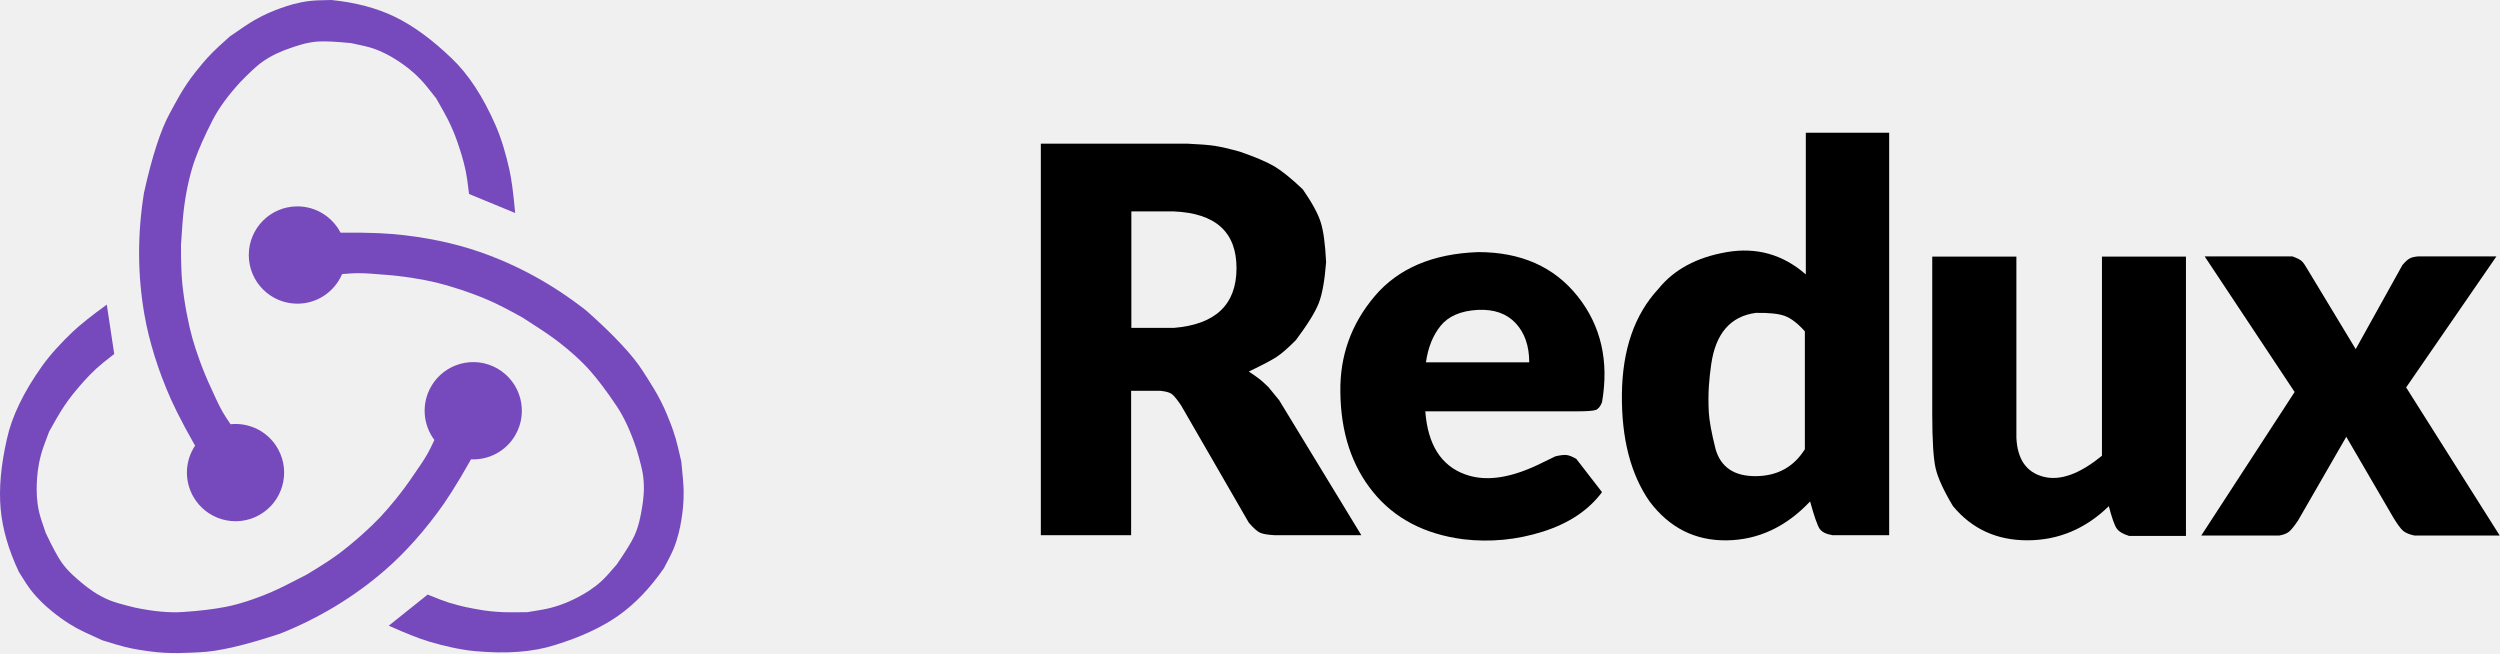
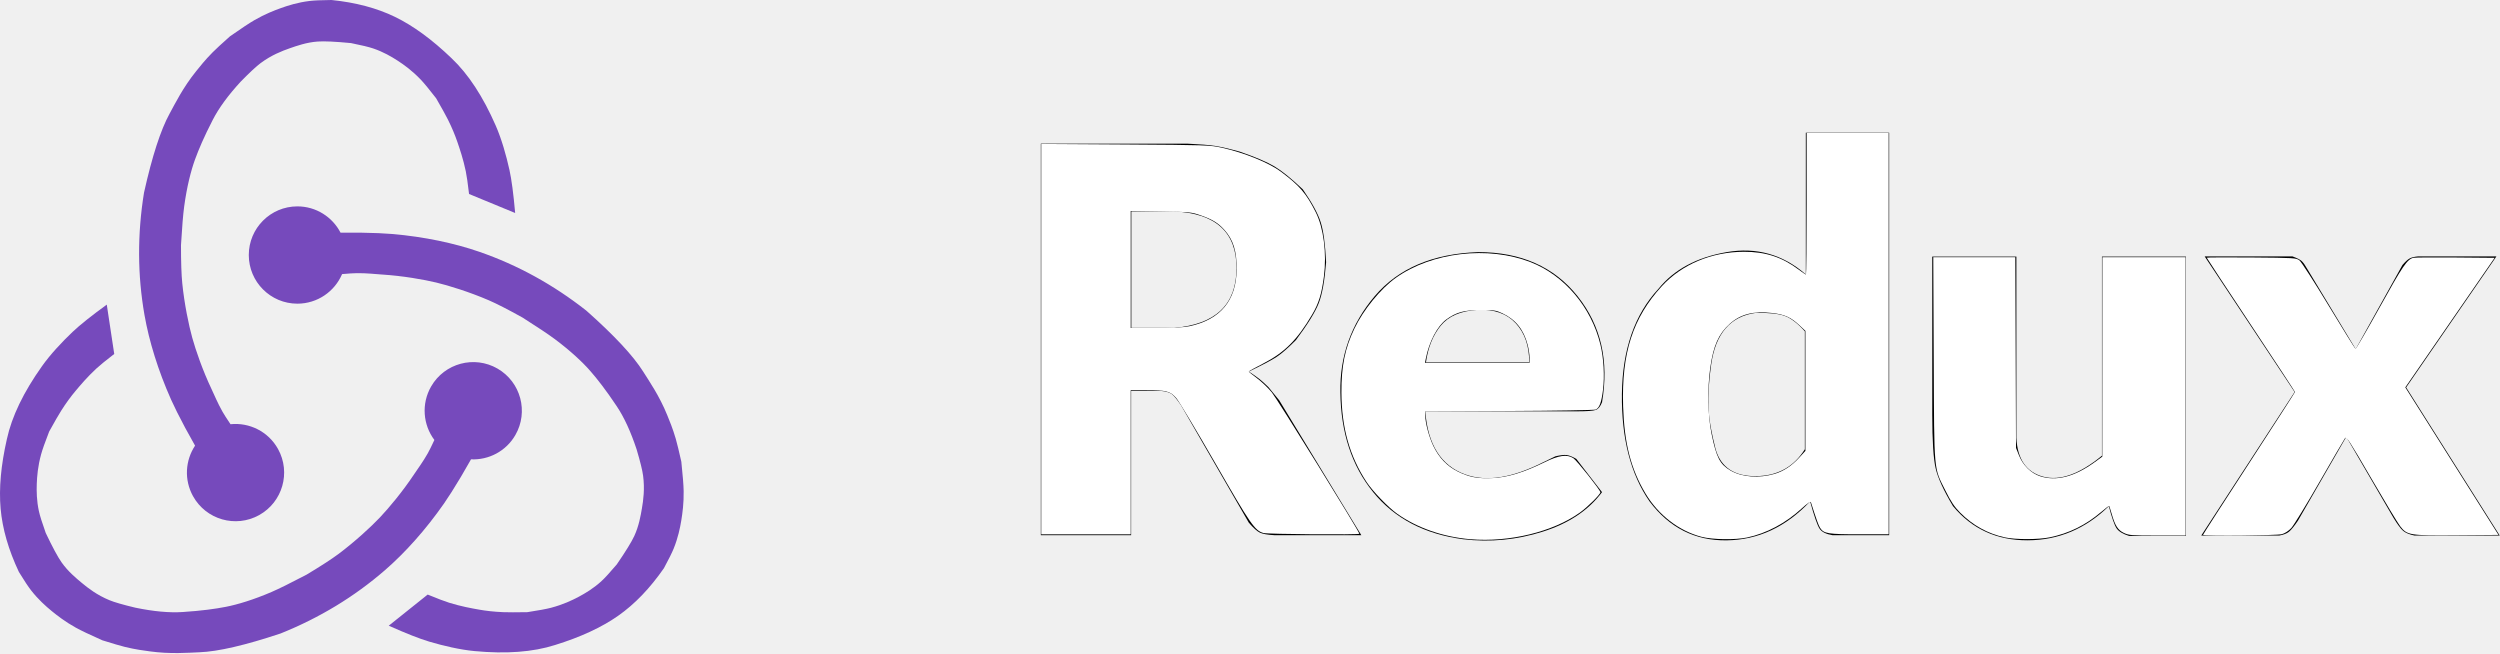
- <svg xmlns="http://www.w3.org/2000/svg" width="245px" height="64px" viewBox="0 0 245 64" version="1.1">
-   <defs />
+ <svg xmlns="http://www.w3.org/2000/svg" width="245px" height="64px" viewBox="0 0 245 64" version="1.1" id="svg5">
+   <defs id="defs1" />
  <g id="Page-1" stroke="none" stroke-width="1" fill="none" fill-rule="evenodd">
    <g id="Logos" transform="translate(-31, -33)">
      <g id="redux" transform="translate(31, 33)">
        <g id="redux-logo-figure" fill="#764ABC">
          <path d="M35.356,22.801 C36.606,22.819 37.72,22.868 38.448,22.932 C41.58,23.204 44.51,23.824 46.969,24.674 C50.725,25.973 54.223,27.895 57.462,30.443 C60.198,32.873 62.052,34.86 63.024,36.406 C63.601,37.324 64.618,38.781 65.39,40.687 C65.605,41.218 65.93,41.986 66.225,43.003 C66.351,43.435 66.533,44.183 66.771,45.248 C66.914,46.603 66.989,47.563 66.998,48.128 C67.017,49.305 66.886,50.277 66.771,50.977 C66.646,51.743 66.451,52.688 66.025,53.749 C65.862,54.153 65.543,54.797 65.066,55.68 C63.705,57.645 62.214,59.197 60.594,60.336 C58.974,61.475 56.903,62.435 54.382,63.215 C52.229,63.903 49.598,64.099 46.489,63.805 C45.082,63.671 43.461,63.294 42.057,62.877 C41.129,62.601 39.808,62.082 38.096,61.319 L41.913,58.267 C42.871,58.662 43.574,58.929 44.021,59.068 C45.178,59.429 46.242,59.618 46.969,59.746 C47.619,59.861 48.4,59.955 49.321,59.992 C49.791,60.011 50.577,60.011 51.678,59.992 C52.781,59.822 53.558,59.678 54.01,59.559 C55.191,59.246 56.067,58.829 56.735,58.473 C57.366,58.136 58.148,57.67 58.913,56.979 C59.252,56.672 59.762,56.117 60.444,55.313 C61.321,54.036 61.893,53.106 62.161,52.525 C62.618,51.534 62.788,50.517 62.907,49.827 C63.047,49.014 63.196,47.929 63.024,46.619 C62.956,46.097 62.743,45.235 62.386,44.031 C61.813,42.303 61.166,40.898 60.444,39.816 C59.36,38.194 58.58,37.202 57.891,36.406 C57.122,35.518 55.917,34.387 54.382,33.241 C53.76,32.777 52.703,32.07 51.211,31.123 C49.771,30.323 48.664,29.756 47.89,29.423 C46.035,28.623 43.961,27.978 42.751,27.689 C41.52,27.396 39.494,27.033 37.394,26.901 C36.848,26.867 35.915,26.759 34.982,26.77 C34.652,26.773 34.166,26.804 33.525,26.861 C32.799,28.565 31.11,29.76 29.143,29.76 C26.513,29.76 24.381,27.626 24.381,24.993 C24.381,22.36 26.513,20.225 29.143,20.225 C30.983,20.225 32.58,21.271 33.373,22.801 C34.271,22.795 34.932,22.795 35.356,22.801 Z" id="Combined-Shape" />
-           <path d="M45.167,46.735 C44.526,47.811 43.926,48.752 43.508,49.351 C41.706,51.93 39.703,54.161 37.738,55.867 C34.735,58.475 31.321,60.546 27.497,62.081 C24.025,63.238 21.378,63.852 19.554,63.922 C18.471,63.963 16.702,64.116 14.666,63.832 C14.099,63.754 13.271,63.651 12.244,63.399 C11.807,63.292 11.068,63.075 10.028,62.749 C8.784,62.195 7.916,61.781 7.422,61.506 C6.394,60.934 5.619,60.334 5.07,59.885 C4.469,59.393 3.749,58.752 3.044,57.851 C2.776,57.509 2.379,56.91 1.853,56.054 C0.833,53.892 0.236,51.824 0.061,49.85 C-0.115,47.876 0.09,45.6 0.676,43.024 C1.158,40.814 2.304,38.435 4.114,35.887 C4.933,34.733 6.07,33.516 7.133,32.508 C7.837,31.841 8.947,30.955 10.464,29.852 L11.195,34.688 C10.374,35.321 9.792,35.797 9.448,36.114 C8.556,36.938 7.861,37.766 7.387,38.331 C6.962,38.838 6.49,39.468 5.997,40.248 C5.745,40.646 5.352,41.327 4.818,42.292 C4.413,43.333 4.149,44.079 4.027,44.53 C3.707,45.71 3.629,46.678 3.603,47.436 C3.579,48.151 3.591,49.062 3.807,50.071 C3.903,50.518 4.128,51.238 4.482,52.231 C5.149,53.63 5.667,54.591 6.036,55.114 C6.665,56.006 7.46,56.661 7.998,57.109 C8.632,57.637 9.496,58.309 10.716,58.815 C11.201,59.017 12.054,59.264 13.275,59.555 C15.057,59.923 16.596,60.065 17.893,59.979 C19.839,59.851 21.088,59.67 22.122,59.471 C23.274,59.248 24.856,58.77 26.616,58.012 C27.329,57.704 28.469,57.141 30.035,56.321 C31.448,55.473 32.492,54.796 33.168,54.292 C34.787,53.083 36.383,51.608 37.238,50.703 C38.107,49.783 39.435,48.207 40.6,46.453 C40.903,45.996 41.462,45.241 41.92,44.428 C42.082,44.139 42.298,43.703 42.569,43.118 C41.458,41.637 41.269,39.575 42.253,37.869 C43.568,35.589 46.482,34.808 48.76,36.124 C51.039,37.441 51.82,40.357 50.504,42.637 C49.583,44.233 47.88,45.094 46.159,45.016 C45.715,45.798 45.384,46.371 45.167,46.735 Z" id="Combined-Shape" />
-           <path d="M18.154,41.938 C17.563,40.835 17.066,39.836 16.769,39.169 C15.488,36.296 14.609,33.43 14.159,30.866 C13.472,26.949 13.456,22.956 14.112,18.887 C14.908,15.314 15.746,12.727 16.625,11.128 C17.148,10.178 17.928,8.582 19.219,6.982 C19.579,6.536 20.093,5.88 20.838,5.129 C21.154,4.809 21.72,4.287 22.535,3.563 C23.65,2.782 24.452,2.25 24.942,1.969 C25.961,1.382 26.874,1.026 27.541,0.787 C28.272,0.525 29.192,0.238 30.326,0.097 C30.758,0.043 31.475,0.011 32.479,0 C34.856,0.239 36.935,0.792 38.716,1.658 C40.497,2.524 42.34,3.871 44.244,5.699 C45.889,7.25 47.337,9.458 48.587,12.322 C49.153,13.618 49.609,15.22 49.926,16.651 C50.135,17.597 50.321,19.005 50.485,20.874 L45.967,19.011 C45.847,17.981 45.74,17.237 45.645,16.778 C45.399,15.59 45.048,14.568 44.808,13.87 C44.593,13.245 44.296,12.516 43.882,11.691 C43.671,11.271 43.29,10.583 42.739,9.628 C42.056,8.745 41.552,8.135 41.229,7.798 C40.383,6.915 39.594,6.35 38.959,5.939 C38.358,5.549 37.573,5.091 36.597,4.756 C36.165,4.608 35.432,4.43 34.4,4.223 C32.858,4.075 31.768,4.024 31.13,4.071 C30.042,4.151 29.072,4.496 28.41,4.726 C27.632,4.998 26.612,5.393 25.55,6.178 C25.128,6.491 24.477,7.095 23.599,7.991 C22.366,9.33 21.452,10.577 20.857,11.734 C19.965,13.468 19.477,14.632 19.115,15.621 C18.712,16.724 18.308,18.326 18.051,20.226 C17.946,20.995 17.842,22.263 17.737,24.028 C17.737,25.676 17.778,26.92 17.862,27.759 C18.063,29.769 18.505,31.897 18.84,33.097 C19.18,34.316 19.845,36.266 20.748,38.168 C20.983,38.662 21.342,39.531 21.803,40.342 C21.967,40.63 22.229,41.04 22.59,41.573 C24.431,41.383 26.294,42.282 27.248,44.004 C28.524,46.306 27.692,49.206 25.392,50.482 C23.091,51.758 20.192,50.927 18.916,48.625 C18.024,47.014 18.163,45.109 19.116,43.674 C18.675,42.891 18.355,42.313 18.154,41.938 Z" id="Combined-Shape" />
+           <path d="M45.167,46.735 C44.526,47.811 43.926,48.752 43.508,49.351 C41.706,51.93 39.703,54.161 37.738,55.867 C34.735,58.475 31.321,60.546 27.497,62.081 C24.025,63.238 21.378,63.852 19.554,63.922 C18.471,63.963 16.702,64.116 14.666,63.832 C14.099,63.754 13.271,63.651 12.244,63.399 C11.807,63.292 11.068,63.075 10.028,62.749 C8.784,62.195 7.916,61.781 7.422,61.506 C6.394,60.934 5.619,60.334 5.07,59.885 C4.469,59.393 3.749,58.752 3.044,57.851 C2.776,57.509 2.379,56.91 1.853,56.054 C0.833,53.892 0.236,51.824 0.061,49.85 C-0.115,47.876 0.09,45.6 0.676,43.024 C1.158,40.814 2.304,38.435 4.114,35.887 C4.933,34.733 6.07,33.516 7.133,32.508 C7.837,31.841 8.947,30.955 10.464,29.852 L11.195,34.688 C10.374,35.321 9.792,35.797 9.448,36.114 C8.556,36.938 7.861,37.766 7.387,38.331 C6.962,38.838 6.49,39.468 5.997,40.248 C5.745,40.646 5.352,41.327 4.818,42.292 C4.413,43.333 4.149,44.079 4.027,44.53 C3.707,45.71 3.629,46.678 3.603,47.436 C3.579,48.151 3.591,49.062 3.807,50.071 C3.903,50.518 4.128,51.238 4.482,52.231 C5.149,53.63 5.667,54.591 6.036,55.114 C6.665,56.006 7.46,56.661 7.998,57.109 C8.632,57.637 9.496,58.309 10.716,58.815 C11.201,59.017 12.054,59.264 13.275,59.555 C15.057,59.923 16.596,60.065 17.893,59.979 C19.839,59.851 21.088,59.67 22.122,59.471 C23.274,59.248 24.856,58.77 26.616,58.012 C27.329,57.704 28.469,57.141 30.035,56.321 C31.448,55.473 32.492,54.796 33.168,54.292 C34.787,53.083 36.383,51.608 37.238,50.703 C38.107,49.783 39.435,48.207 40.6,46.453 C40.903,45.996 41.462,45.241 41.92,44.428 C42.082,44.139 42.298,43.703 42.569,43.118 C41.458,41.637 41.269,39.575 42.253,37.869 C43.568,35.589 46.482,34.808 48.76,36.124 C51.039,37.441 51.82,40.357 50.504,42.637 C49.583,44.233 47.88,45.094 46.159,45.016 C45.715,45.798 45.384,46.371 45.167,46.735 Z" id="path1" />
+           <path d="M18.154,41.938 C17.563,40.835 17.066,39.836 16.769,39.169 C15.488,36.296 14.609,33.43 14.159,30.866 C13.472,26.949 13.456,22.956 14.112,18.887 C14.908,15.314 15.746,12.727 16.625,11.128 C17.148,10.178 17.928,8.582 19.219,6.982 C19.579,6.536 20.093,5.88 20.838,5.129 C21.154,4.809 21.72,4.287 22.535,3.563 C23.65,2.782 24.452,2.25 24.942,1.969 C25.961,1.382 26.874,1.026 27.541,0.787 C28.272,0.525 29.192,0.238 30.326,0.097 C30.758,0.043 31.475,0.011 32.479,0 C34.856,0.239 36.935,0.792 38.716,1.658 C40.497,2.524 42.34,3.871 44.244,5.699 C45.889,7.25 47.337,9.458 48.587,12.322 C49.153,13.618 49.609,15.22 49.926,16.651 C50.135,17.597 50.321,19.005 50.485,20.874 L45.967,19.011 C45.847,17.981 45.74,17.237 45.645,16.778 C45.399,15.59 45.048,14.568 44.808,13.87 C44.593,13.245 44.296,12.516 43.882,11.691 C43.671,11.271 43.29,10.583 42.739,9.628 C42.056,8.745 41.552,8.135 41.229,7.798 C40.383,6.915 39.594,6.35 38.959,5.939 C38.358,5.549 37.573,5.091 36.597,4.756 C36.165,4.608 35.432,4.43 34.4,4.223 C32.858,4.075 31.768,4.024 31.13,4.071 C30.042,4.151 29.072,4.496 28.41,4.726 C27.632,4.998 26.612,5.393 25.55,6.178 C25.128,6.491 24.477,7.095 23.599,7.991 C22.366,9.33 21.452,10.577 20.857,11.734 C19.965,13.468 19.477,14.632 19.115,15.621 C18.712,16.724 18.308,18.326 18.051,20.226 C17.946,20.995 17.842,22.263 17.737,24.028 C17.737,25.676 17.778,26.92 17.862,27.759 C18.063,29.769 18.505,31.897 18.84,33.097 C19.18,34.316 19.845,36.266 20.748,38.168 C20.983,38.662 21.342,39.531 21.803,40.342 C21.967,40.63 22.229,41.04 22.59,41.573 C24.431,41.383 26.294,42.282 27.248,44.004 C28.524,46.306 27.692,49.206 25.392,50.482 C23.091,51.758 20.192,50.927 18.916,48.625 C18.024,47.014 18.163,45.109 19.116,43.674 C18.675,42.891 18.355,42.313 18.154,41.938 Z" id="path2" />
        </g>
        <g id="redux-logo-text" transform="translate(102, 13)" fill="#000000">
-           <path d="M0.002,1.079 L14.368,1.079 C15.585,1.135 16.48,1.207 17.051,1.294 C17.621,1.381 18.438,1.57 19.5,1.862 C21.055,2.402 22.192,2.887 22.91,3.317 C23.629,3.747 24.55,4.493 25.674,5.555 C26.571,6.848 27.155,7.918 27.425,8.764 C27.696,9.61 27.874,10.921 27.958,12.699 C27.819,14.492 27.581,15.825 27.243,16.696 C26.905,17.568 26.158,18.778 25.001,20.326 C24.23,21.104 23.602,21.653 23.114,21.973 C22.627,22.293 21.717,22.772 20.386,23.411 C20.887,23.746 21.246,24 21.462,24.172 C21.678,24.344 21.963,24.603 22.318,24.951 L23.363,26.23 L31.411,39.45 L22.91,39.45 C22.216,39.411 21.733,39.326 21.462,39.195 C21.191,39.064 20.833,38.741 20.386,38.227 L13.738,26.714 C13.331,26.119 13.024,25.748 12.817,25.602 C12.61,25.456 12.249,25.356 11.733,25.301 L8.85,25.301 L8.85,39.45 L0.002,39.45 L0.002,1.079 Z M8.872,7.719 L8.872,19.133 L13.036,19.133 C17.117,18.798 19.165,16.857 19.178,13.307 C19.191,9.758 17.144,7.895 13.036,7.719 L8.872,7.719 Z" id="Combined-Shape" />
-           <path d="M42.857,11.705 C47.056,11.705 50.304,13.146 52.601,16.027 C54.897,18.908 55.696,22.375 54.998,26.426 C54.834,26.834 54.631,27.084 54.388,27.173 C54.146,27.263 53.55,27.308 52.601,27.31 L37.68,27.31 C37.922,30.576 39.226,32.637 41.591,33.492 C43.686,34.249 46.185,33.832 49.193,32.32 C49.452,32.19 49.865,31.99 50.433,31.719 C50.918,31.605 51.284,31.563 51.532,31.594 C51.78,31.624 52.096,31.75 52.478,31.971 L54.998,35.231 C53.68,37.003 51.745,38.294 49.193,39.101 C46.642,39.909 44.043,40.158 41.397,39.847 C37.612,39.35 34.67,37.811 32.571,35.231 C30.471,32.65 29.4,29.388 29.356,25.444 C29.293,21.887 30.414,18.748 32.718,16.027 C35.022,13.306 38.402,11.865 42.857,11.705 Z M37.743,22.508 L47.864,22.508 C47.864,20.899 47.421,19.62 46.534,18.671 C45.648,17.723 44.404,17.289 42.804,17.37 C41.16,17.464 39.957,17.979 39.194,18.914 C38.431,19.85 37.948,21.048 37.743,22.508 Z" id="Combined-Shape" />
-           <path d="M74.97,0.009 L83.138,0.009 L83.138,39.448 L77.584,39.448 C76.955,39.346 76.533,39.132 76.316,38.806 C76.1,38.48 75.791,37.592 75.39,36.141 C73.024,38.646 70.296,39.917 67.206,39.954 C64.115,39.992 61.599,38.721 59.657,36.141 C57.802,33.472 56.899,29.963 56.947,25.613 C56.996,21.262 58.186,17.829 60.518,15.315 C62.048,13.416 64.277,12.215 67.206,11.709 C70.134,11.203 72.722,11.931 74.97,13.893 L74.97,0.009 Z M74.876,19.47 C74.187,18.698 73.538,18.199 72.931,17.97 C72.324,17.742 71.37,17.639 70.07,17.662 C67.583,17.995 66.124,19.684 65.695,22.728 C65.494,24.155 65.366,25.525 65.461,27.37 C65.504,28.206 65.727,29.425 66.13,31.026 C66.647,32.798 67.961,33.677 70.07,33.662 C72.179,33.647 73.781,32.768 74.876,31.026 L74.876,19.47 Z" id="Combined-Shape" />
+           <path d="M0.002,1.079 L14.368,1.079 C15.585,1.135 16.48,1.207 17.051,1.294 C17.621,1.381 18.438,1.57 19.5,1.862 C21.055,2.402 22.192,2.887 22.91,3.317 C23.629,3.747 24.55,4.493 25.674,5.555 C26.571,6.848 27.155,7.918 27.425,8.764 C27.696,9.61 27.874,10.921 27.958,12.699 C27.819,14.492 27.581,15.825 27.243,16.696 C26.905,17.568 26.158,18.778 25.001,20.326 C24.23,21.104 23.602,21.653 23.114,21.973 C22.627,22.293 21.717,22.772 20.386,23.411 C20.887,23.746 21.246,24 21.462,24.172 C21.678,24.344 21.963,24.603 22.318,24.951 L23.363,26.23 L31.411,39.45 L22.91,39.45 C22.216,39.411 21.733,39.326 21.462,39.195 C21.191,39.064 20.833,38.741 20.386,38.227 L13.738,26.714 C13.331,26.119 13.024,25.748 12.817,25.602 C12.61,25.456 12.249,25.356 11.733,25.301 L8.85,25.301 L8.85,39.45 L0.002,39.45 L0.002,1.079 Z M8.872,7.719 L8.872,19.133 L13.036,19.133 C17.117,18.798 19.165,16.857 19.178,13.307 C19.191,9.758 17.144,7.895 13.036,7.719 L8.872,7.719 Z" id="path3" />
+           <path d="M42.857,11.705 C47.056,11.705 50.304,13.146 52.601,16.027 C54.897,18.908 55.696,22.375 54.998,26.426 C54.834,26.834 54.631,27.084 54.388,27.173 C54.146,27.263 53.55,27.308 52.601,27.31 L37.68,27.31 C37.922,30.576 39.226,32.637 41.591,33.492 C43.686,34.249 46.185,33.832 49.193,32.32 C49.452,32.19 49.865,31.99 50.433,31.719 C50.918,31.605 51.284,31.563 51.532,31.594 C51.78,31.624 52.096,31.75 52.478,31.971 L54.998,35.231 C53.68,37.003 51.745,38.294 49.193,39.101 C46.642,39.909 44.043,40.158 41.397,39.847 C37.612,39.35 34.67,37.811 32.571,35.231 C30.471,32.65 29.4,29.388 29.356,25.444 C29.293,21.887 30.414,18.748 32.718,16.027 C35.022,13.306 38.402,11.865 42.857,11.705 Z M37.743,22.508 L47.864,22.508 C47.864,20.899 47.421,19.62 46.534,18.671 C45.648,17.723 44.404,17.289 42.804,17.37 C41.16,17.464 39.957,17.979 39.194,18.914 C38.431,19.85 37.948,21.048 37.743,22.508 Z" id="path4" />
+           <path d="M74.97,0.009 L83.138,0.009 L83.138,39.448 L77.584,39.448 C76.955,39.346 76.533,39.132 76.316,38.806 C76.1,38.48 75.791,37.592 75.39,36.141 C73.024,38.646 70.296,39.917 67.206,39.954 C64.115,39.992 61.599,38.721 59.657,36.141 C57.802,33.472 56.899,29.963 56.947,25.613 C56.996,21.262 58.186,17.829 60.518,15.315 C62.048,13.416 64.277,12.215 67.206,11.709 C70.134,11.203 72.722,11.931 74.97,13.893 L74.97,0.009 Z M74.876,19.47 C74.187,18.698 73.538,18.199 72.931,17.97 C72.324,17.742 71.37,17.639 70.07,17.662 C67.583,17.995 66.124,19.684 65.695,22.728 C65.494,24.155 65.366,25.525 65.461,27.37 C65.504,28.206 65.727,29.425 66.13,31.026 C66.647,32.798 67.961,33.677 70.07,33.662 C72.179,33.647 73.781,32.768 74.876,31.026 L74.876,19.47 Z" id="path5" />
          <path d="M112.223,12.15 L112.223,39.523 L106.658,39.523 C106.049,39.336 105.639,39.089 105.429,38.78 C105.218,38.472 104.963,37.746 104.665,36.604 C102.389,38.823 99.74,39.938 96.72,39.95 C93.7,39.962 91.258,38.846 89.394,36.604 C88.472,35.067 87.904,33.825 87.689,32.879 C87.474,31.933 87.364,30.19 87.36,27.65 L87.36,12.15 L95.606,12.15 L95.606,29.911 C95.707,32.001 96.578,33.267 98.22,33.71 C99.862,34.153 101.786,33.47 103.991,31.66 L103.991,12.15 L112.223,12.15 Z" id="Path-11" />
          <path d="M114.153,12.127 L122.663,12.127 C123.114,12.294 123.415,12.446 123.565,12.582 C123.714,12.718 123.904,12.988 124.133,13.392 L128.859,21.214 L133.439,12.973 C133.718,12.649 133.951,12.435 134.139,12.332 C134.326,12.228 134.604,12.16 134.972,12.127 L142.649,12.127 L133.801,24.967 L142.973,39.484 L134.62,39.484 C134.116,39.378 133.745,39.224 133.507,39.021 C133.269,38.818 132.947,38.382 132.543,37.715 L127.935,29.807 L123.2,38.025 C122.82,38.584 122.523,38.949 122.31,39.118 C122.096,39.288 121.781,39.41 121.363,39.484 L113.722,39.484 L122.874,25.416 L114.057,12.127 L114.153,12.127 Z" id="Path-12" />
        </g>
      </g>
    </g>
  </g>
+   <path style="fill:#ffffff;stroke-width:0.122" d="M 102.043,33.233 V 14.106 l 8.25,0.052 c 7.911,0.05 8.298,0.063 9.431,0.315 2.225,0.496 4.635,1.474 5.813,2.357 1.831,1.373 2.472,2.12 3.403,3.964 0.772,1.53 1.096,4.069 0.803,6.301 -0.228,1.737 -0.506,2.635 -1.162,3.747 -1.463,2.481 -2.701,3.714 -4.812,4.795 -0.763,0.391 -1.388,0.738 -1.389,0.772 -8.1e-4,0.033 0.359,0.327 0.799,0.653 0.44,0.326 1.097,0.952 1.46,1.393 0.523,0.634 8.577,13.641 8.577,13.852 0,0.116 -8.966,0.049 -9.394,-0.071 -0.852,-0.237 -1.264,-0.834 -4.731,-6.861 -1.842,-3.202 -3.557,-6.061 -3.812,-6.355 -0.593,-0.682 -0.969,-0.783 -2.915,-0.784 l -1.553,-6.8e-4 v 7.063 7.063 h -4.384 -4.384 z m 14.531,-1.267 c 3.018,-0.64 4.589,-2.524 4.618,-5.543 0.018,-1.816 -0.33,-2.931 -1.223,-3.919 -0.596,-0.66 -1.163,-1.004 -2.307,-1.403 -0.908,-0.317 -1.064,-0.332 -3.899,-0.376 l -2.953,-0.046 v 5.734 5.734 l 2.466,-0.002 c 1.681,-0.001 2.731,-0.058 3.298,-0.178 z" id="path6" />
+   <path style="fill:#ffffff;stroke-width:0.122" d="m 144.108,52.845 c -2.681,-0.223 -5.226,-1.107 -7.178,-2.492 -0.888,-0.63 -2.398,-2.195 -2.999,-3.106 -1.663,-2.525 -2.454,-5.333 -2.471,-8.767 -0.013,-2.586 0.339,-4.323 1.272,-6.279 0.877,-1.839 2.586,-3.93 4.075,-4.986 3.531,-2.504 9.014,-3.14 13.177,-1.529 3.316,1.284 5.974,4.421 6.858,8.095 0.32,1.332 0.418,3.068 0.25,4.438 -0.148,1.205 -0.347,1.747 -0.705,1.916 -0.12,0.057 -3.93,0.122 -8.467,0.144 l -8.25,0.041 0.002,0.388 c 0.004,0.728 0.361,2.084 0.781,2.97 0.551,1.161 1.346,1.998 2.397,2.524 1.126,0.563 1.978,0.723 3.457,0.648 1.449,-0.073 3.04,-0.559 5.041,-1.54 1.418,-0.695 2.213,-0.809 2.838,-0.408 0.337,0.217 2.653,3.132 2.653,3.34 0,0.207 -1.264,1.458 -2.016,1.996 -2.638,1.886 -6.906,2.924 -10.715,2.607 z m 5.79,-17.811 c 0,-0.287 -0.084,-0.845 -0.187,-1.239 -0.39,-1.497 -1.181,-2.485 -2.478,-3.093 -0.623,-0.292 -0.815,-0.32 -2.146,-0.316 -1.622,0.006 -2.365,0.209 -3.342,0.917 -0.885,0.641 -1.7,2.197 -2.02,3.857 l -0.076,0.396 h 5.124 5.124 z" id="path7" />
+   <path style="fill:#ffffff;stroke-width:0.122" d="m 166.746,52.607 c -2.215,-0.581 -4.228,-2.137 -5.486,-4.242 -1.435,-2.402 -2.082,-4.921 -2.195,-8.552 -0.162,-5.214 0.954,-8.673 3.797,-11.77 1.964,-2.14 4.881,-3.362 8.041,-3.369 2.125,-0.005 3.737,0.522 5.383,1.76 0.349,0.262 0.664,0.477 0.7,0.477 0.036,0 0.066,-3.123 0.066,-6.941 v -6.941 h 4.018 4.018 V 32.695 52.361 h -2.865 c -3.082,0 -3.487,-0.066 -3.849,-0.623 -0.156,-0.24 -0.384,-0.874 -0.906,-2.523 -0.033,-0.105 -0.343,0.105 -0.873,0.591 -1.603,1.471 -3.465,2.463 -5.385,2.87 -1.157,0.245 -3.398,0.211 -4.464,-0.069 z m 7.164,-6.167 c 0.871,-0.255 1.676,-0.785 2.411,-1.589 l 0.61,-0.668 v -5.879 -5.879 l -0.592,-0.553 c -0.838,-0.784 -1.444,-1.056 -2.673,-1.199 -1.824,-0.213 -3.097,0.114 -4.16,1.07 -1.08,0.971 -1.597,2.136 -1.899,4.281 -0.297,2.105 -0.245,4.701 0.131,6.527 0.474,2.3 0.815,2.955 1.857,3.565 1.105,0.647 2.781,0.774 4.315,0.325 z" id="path8" />
+   <path style="fill:#ffffff;stroke-width:0.122" d="m 196.458,52.659 c -1.668,-0.366 -3.127,-1.176 -4.366,-2.425 -0.558,-0.562 -0.896,-1.067 -1.429,-2.136 -1.177,-2.358 -1.107,-1.573 -1.157,-12.937 l -0.044,-9.955 h 4.019 4.019 l 0.035,9.346 0.035,9.346 0.29,0.731 c 0.382,0.962 1.187,1.757 2.069,2.042 1.596,0.515 3.376,0.055 5.363,-1.388 l 0.734,-0.533 0.004,-9.772 0.004,-9.772 h 4.079 4.079 v 13.638 13.638 h -2.762 c -2.559,0 -2.801,-0.019 -3.292,-0.256 -0.591,-0.286 -0.858,-0.706 -1.195,-1.878 -0.115,-0.4 -0.225,-0.746 -0.245,-0.768 -0.02,-0.023 -0.39,0.258 -0.822,0.624 -1.487,1.262 -3.125,2.066 -4.99,2.452 -1.128,0.233 -3.376,0.235 -4.429,0.004 z" id="path9" />
+   <path style="fill:#ffffff;stroke-width:0.122" d="m 215.897,52.412 c 0,-0.039 2.027,-3.187 4.505,-6.995 2.478,-3.809 4.505,-6.96 4.505,-7.002 0,-0.042 -1.945,-3.008 -4.323,-6.59 -2.378,-3.582 -4.323,-6.538 -4.323,-6.57 0,-0.032 1.969,-0.042 4.375,-0.023 4.172,0.033 4.39,0.046 4.705,0.281 0.182,0.136 1.469,2.13 2.867,4.444 1.396,2.309 2.58,4.212 2.633,4.229 0.052,0.017 1.13,-1.833 2.395,-4.112 2.241,-4.038 2.665,-4.661 3.279,-4.81 0.146,-0.035 1.995,-0.049 4.111,-0.03 l 3.846,0.034 -3.695,5.358 c -2.032,2.947 -4.002,5.804 -4.376,6.348 l -0.681,0.99 4.567,7.229 4.567,7.229 -4.031,0.032 c -4.716,0.038 -4.929,0.003 -5.619,-0.901 -0.228,-0.299 -1.499,-2.407 -2.824,-4.686 -2.158,-3.71 -2.426,-4.119 -2.571,-3.921 -0.089,0.122 -1.212,2.047 -2.496,4.278 -1.284,2.231 -2.528,4.266 -2.765,4.522 -0.26,0.281 -0.624,0.519 -0.918,0.601 -0.503,0.139 -7.732,0.201 -7.732,0.066 z" id="path10" />
</svg>
